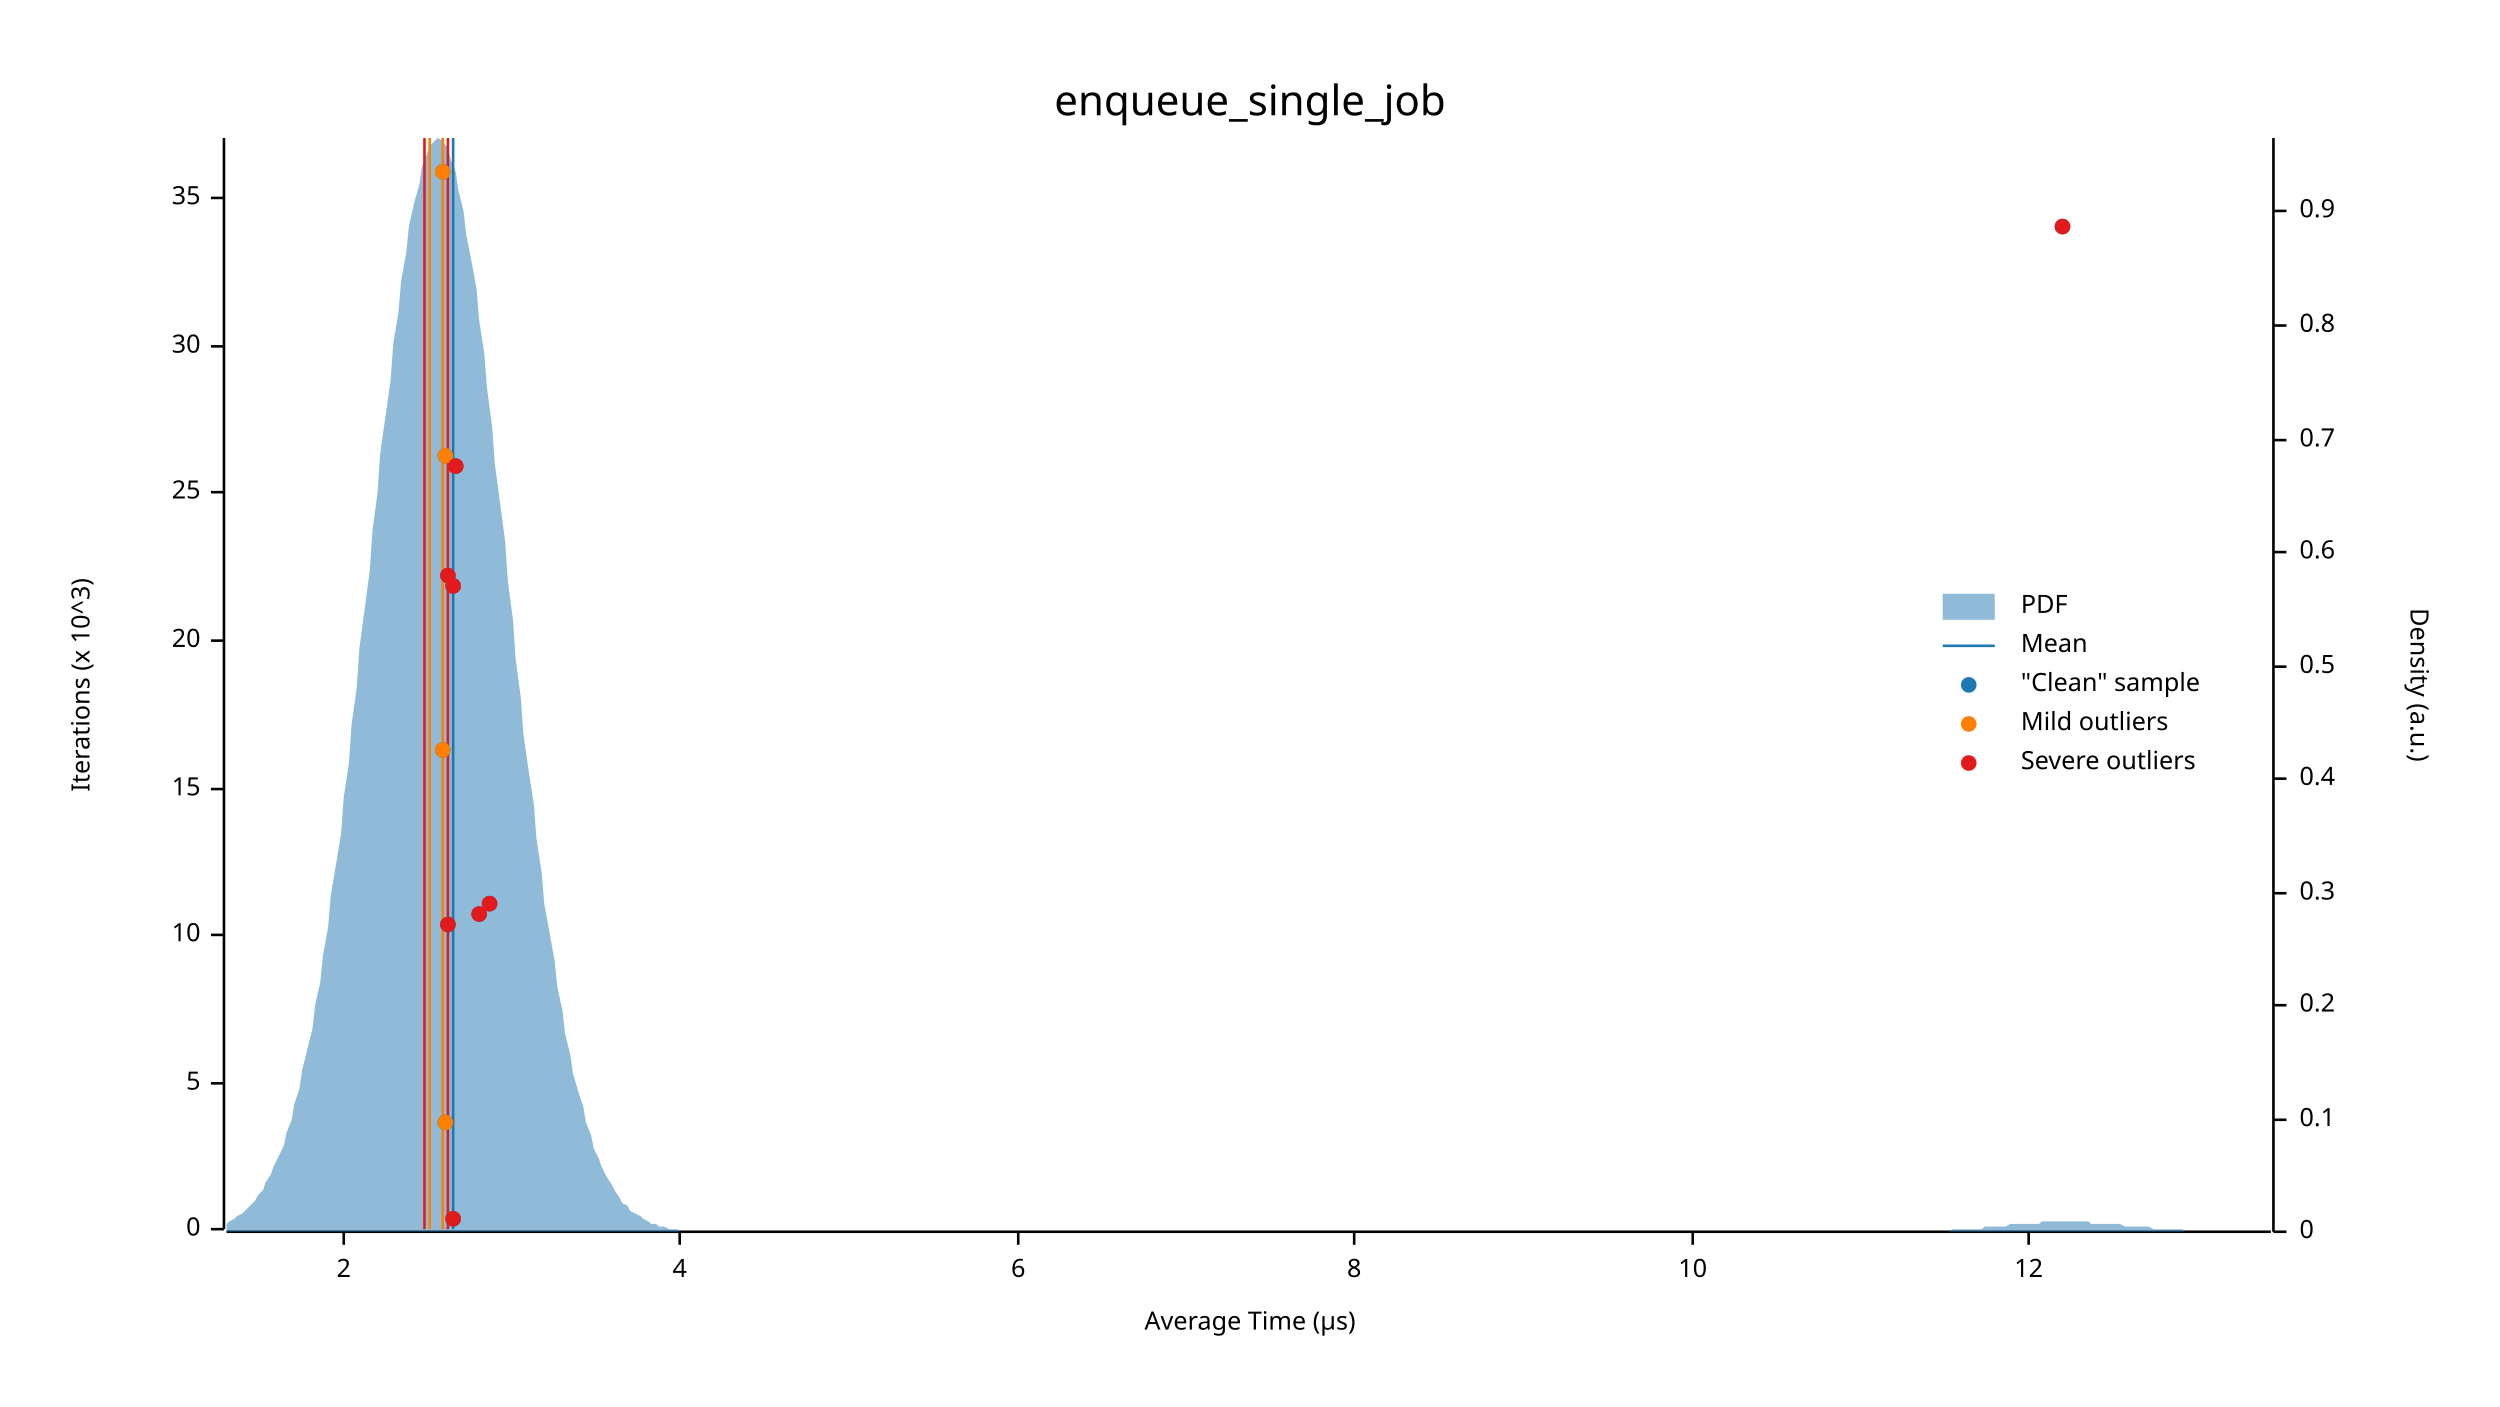
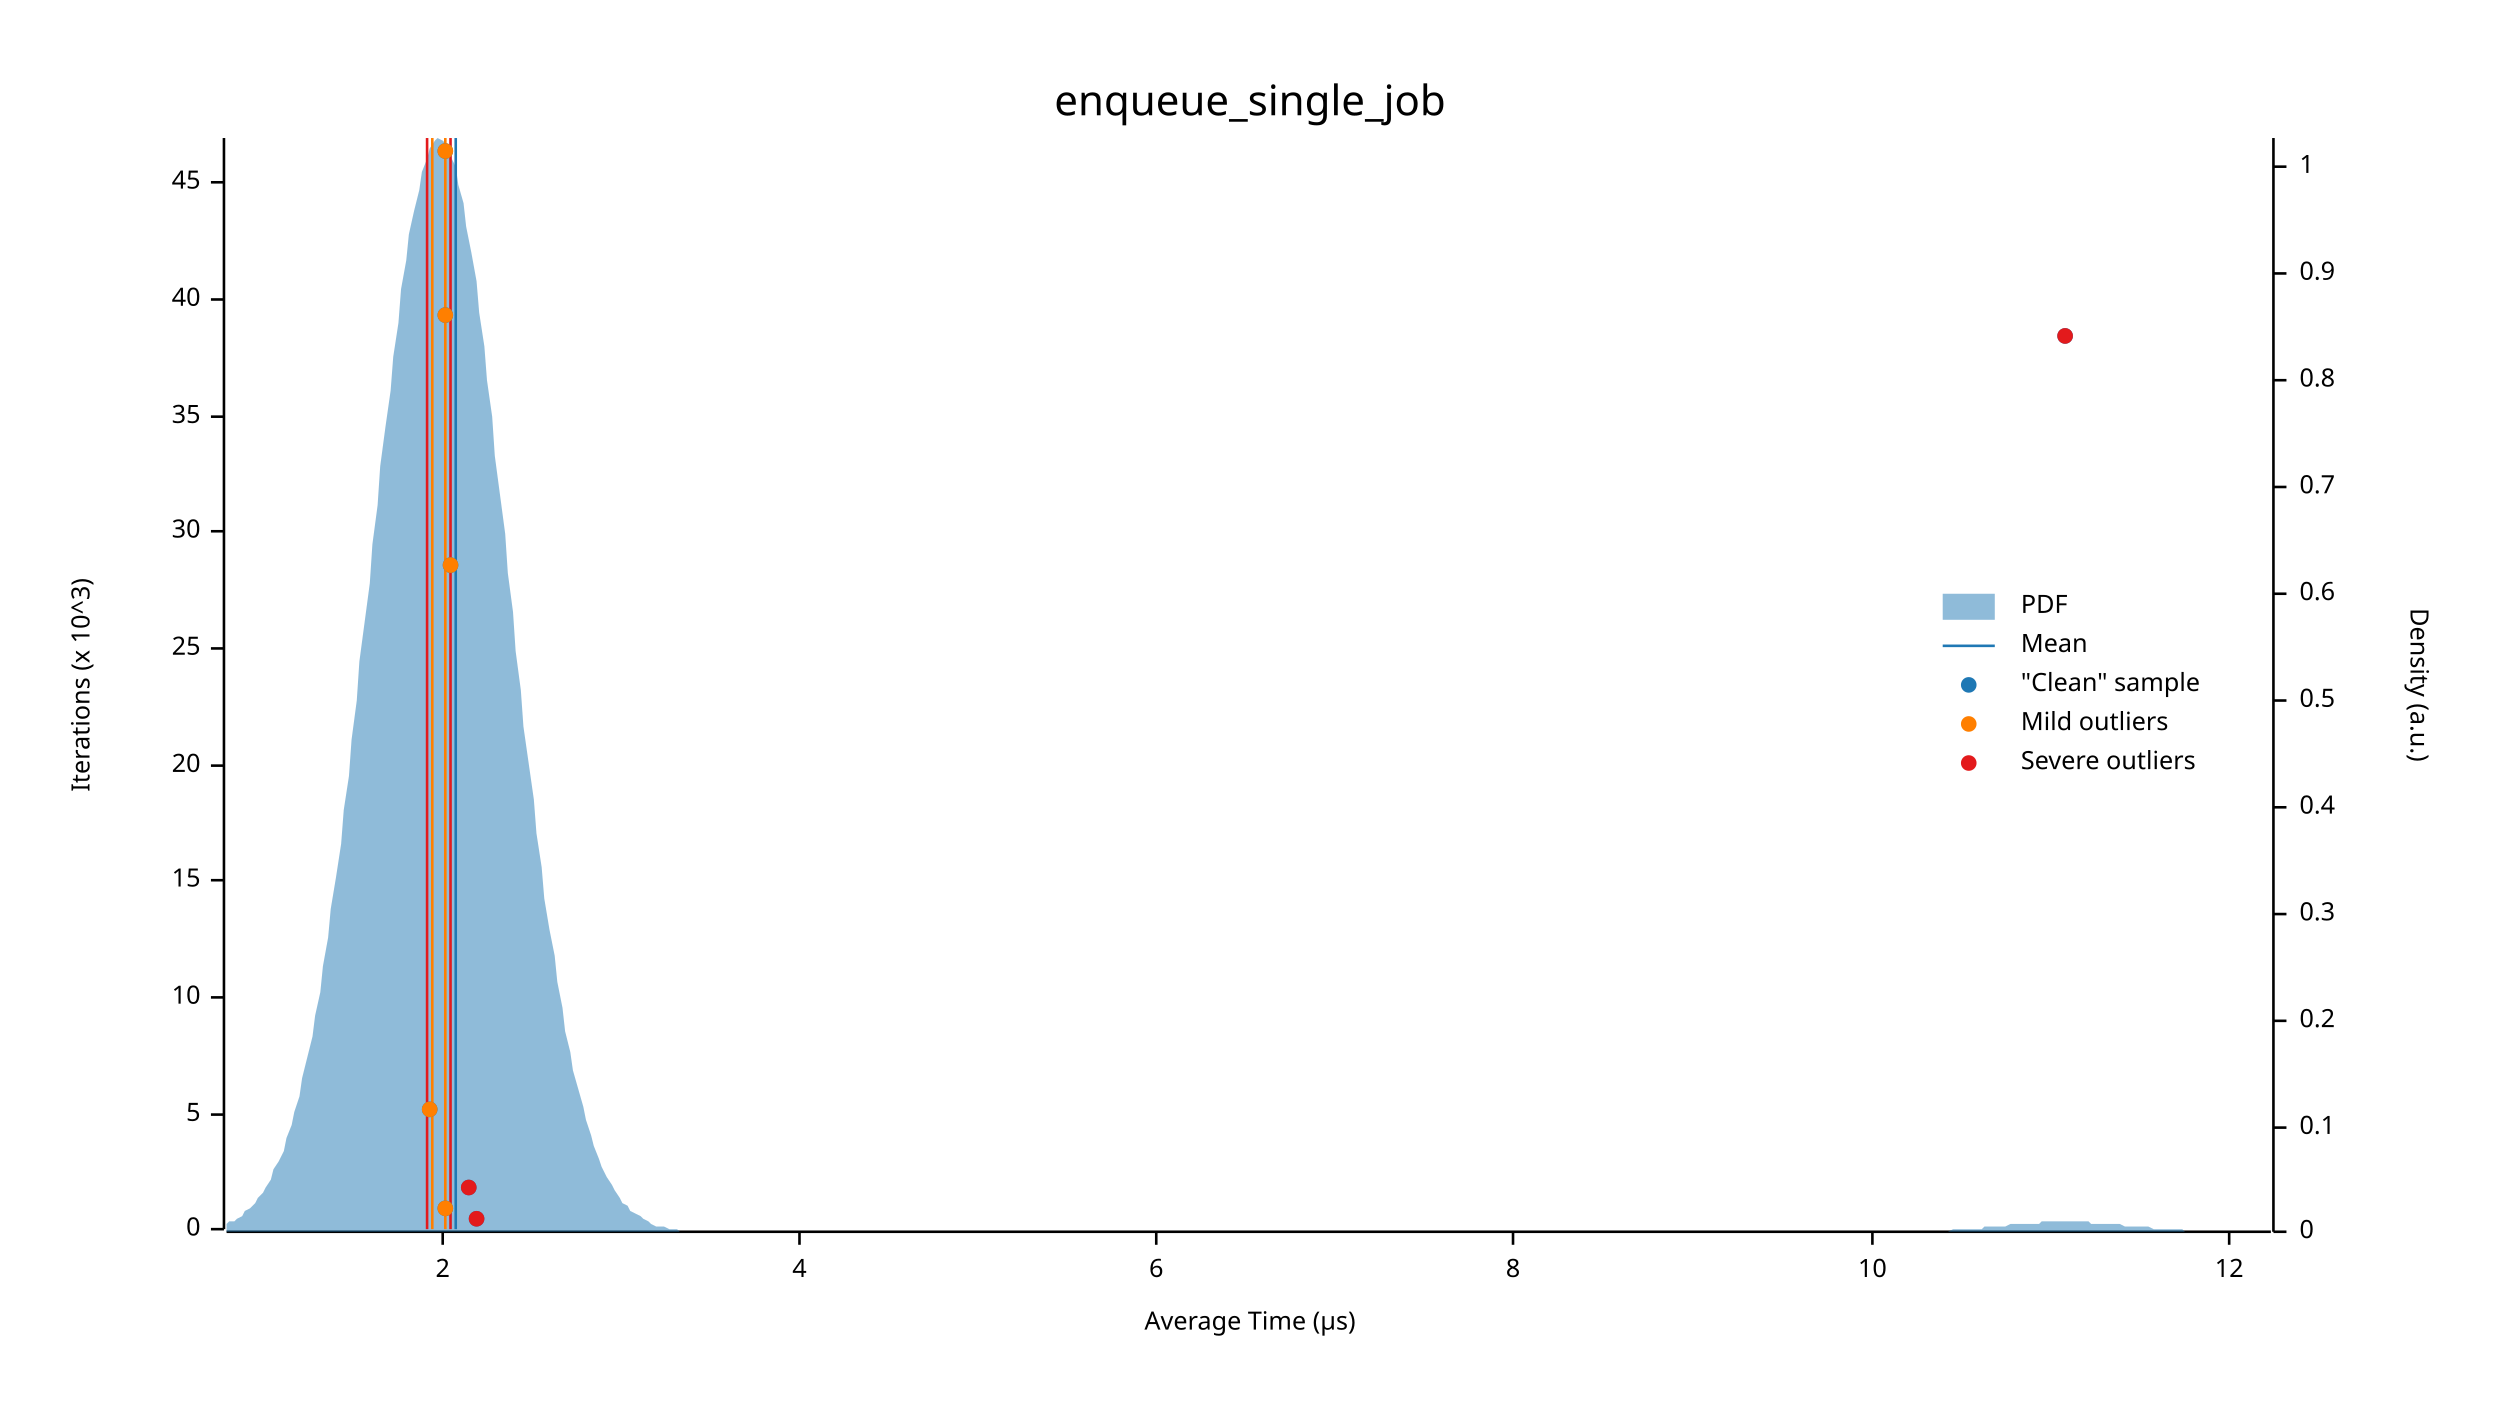
<svg xmlns="http://www.w3.org/2000/svg" width="960" height="540" viewBox="0 0 960 540">
  <text x="480" y="32" dy="0.76em" text-anchor="middle" font-family="sans-serif" font-size="16.129" opacity="1" fill="#000000">
enqueue_single_job
</text>
  <text x="27" y="263" dy="0.76em" text-anchor="middle" font-family="sans-serif" font-size="9.677" opacity="1" fill="#000000" transform="rotate(270, 27, 263)">
Iterations (x 10^3)
</text>
  <text x="480" y="513" dy="-0.5ex" text-anchor="middle" font-family="sans-serif" font-size="9.677" opacity="1" fill="#000000">
Average Time (µs)
</text>
  <polyline fill="none" opacity="1" stroke="#000000" stroke-width="1" points="86,53 86,472 " />
  <text x="77" y="472" dy="0.5ex" text-anchor="end" font-family="sans-serif" font-size="9.677" opacity="1" fill="#000000">
0
</text>
  <polyline fill="none" opacity="1" stroke="#000000" stroke-width="1" points="81,472 86,472 " />
-   <text x="77" y="416" dy="0.5ex" text-anchor="end" font-family="sans-serif" font-size="9.677" opacity="1" fill="#000000">
+   <text x="77" y="428" dy="0.5ex" text-anchor="end" font-family="sans-serif" font-size="9.677" opacity="1" fill="#000000">
5
</text>
-   <polyline fill="none" opacity="1" stroke="#000000" stroke-width="1" points="81,416 86,416 " />
-   <text x="77" y="359" dy="0.5ex" text-anchor="end" font-family="sans-serif" font-size="9.677" opacity="1" fill="#000000">
+   <polyline fill="none" opacity="1" stroke="#000000" stroke-width="1" points="81,428 86,428 " />
+   <text x="77" y="383" dy="0.5ex" text-anchor="end" font-family="sans-serif" font-size="9.677" opacity="1" fill="#000000">
10
</text>
-   <polyline fill="none" opacity="1" stroke="#000000" stroke-width="1" points="81,359 86,359 " />
-   <text x="77" y="303" dy="0.5ex" text-anchor="end" font-family="sans-serif" font-size="9.677" opacity="1" fill="#000000">
+   <polyline fill="none" opacity="1" stroke="#000000" stroke-width="1" points="81,383 86,383 " />
+   <text x="77" y="338" dy="0.5ex" text-anchor="end" font-family="sans-serif" font-size="9.677" opacity="1" fill="#000000">
15
</text>
-   <polyline fill="none" opacity="1" stroke="#000000" stroke-width="1" points="81,303 86,303 " />
-   <text x="77" y="246" dy="0.5ex" text-anchor="end" font-family="sans-serif" font-size="9.677" opacity="1" fill="#000000">
+   <polyline fill="none" opacity="1" stroke="#000000" stroke-width="1" points="81,338 86,338 " />
+   <text x="77" y="294" dy="0.5ex" text-anchor="end" font-family="sans-serif" font-size="9.677" opacity="1" fill="#000000">
20
</text>
-   <polyline fill="none" opacity="1" stroke="#000000" stroke-width="1" points="81,246 86,246 " />
-   <text x="77" y="189" dy="0.5ex" text-anchor="end" font-family="sans-serif" font-size="9.677" opacity="1" fill="#000000">
+   <polyline fill="none" opacity="1" stroke="#000000" stroke-width="1" points="81,294 86,294 " />
+   <text x="77" y="249" dy="0.5ex" text-anchor="end" font-family="sans-serif" font-size="9.677" opacity="1" fill="#000000">
25
</text>
-   <polyline fill="none" opacity="1" stroke="#000000" stroke-width="1" points="81,189 86,189 " />
-   <text x="77" y="133" dy="0.5ex" text-anchor="end" font-family="sans-serif" font-size="9.677" opacity="1" fill="#000000">
+   <polyline fill="none" opacity="1" stroke="#000000" stroke-width="1" points="81,249 86,249 " />
+   <text x="77" y="204" dy="0.5ex" text-anchor="end" font-family="sans-serif" font-size="9.677" opacity="1" fill="#000000">
30
</text>
-   <polyline fill="none" opacity="1" stroke="#000000" stroke-width="1" points="81,133 86,133 " />
-   <text x="77" y="76" dy="0.5ex" text-anchor="end" font-family="sans-serif" font-size="9.677" opacity="1" fill="#000000">
+   <polyline fill="none" opacity="1" stroke="#000000" stroke-width="1" points="81,204 86,204 " />
+   <text x="77" y="160" dy="0.5ex" text-anchor="end" font-family="sans-serif" font-size="9.677" opacity="1" fill="#000000">
35
</text>
-   <polyline fill="none" opacity="1" stroke="#000000" stroke-width="1" points="81,76 86,76 " />
+   <polyline fill="none" opacity="1" stroke="#000000" stroke-width="1" points="81,160 86,160 " />
+   <text x="77" y="115" dy="0.5ex" text-anchor="end" font-family="sans-serif" font-size="9.677" opacity="1" fill="#000000">
+ 40
+ </text>
+   <polyline fill="none" opacity="1" stroke="#000000" stroke-width="1" points="81,115 86,115 " />
+   <text x="77" y="70" dy="0.5ex" text-anchor="end" font-family="sans-serif" font-size="9.677" opacity="1" fill="#000000">
+ 45
+ </text>
+   <polyline fill="none" opacity="1" stroke="#000000" stroke-width="1" points="81,70 86,70 " />
  <polyline fill="none" opacity="1" stroke="#000000" stroke-width="1" points="87,473 872,473 " />
-   <text x="132" y="483" dy="0.76em" text-anchor="middle" font-family="sans-serif" font-size="9.677" opacity="1" fill="#000000">
+   <text x="170" y="483" dy="0.76em" text-anchor="middle" font-family="sans-serif" font-size="9.677" opacity="1" fill="#000000">
2
</text>
-   <polyline fill="none" opacity="1" stroke="#000000" stroke-width="1" points="132,473 132,478 " />
-   <text x="261" y="483" dy="0.76em" text-anchor="middle" font-family="sans-serif" font-size="9.677" opacity="1" fill="#000000">
+   <polyline fill="none" opacity="1" stroke="#000000" stroke-width="1" points="170,473 170,478 " />
+   <text x="307" y="483" dy="0.76em" text-anchor="middle" font-family="sans-serif" font-size="9.677" opacity="1" fill="#000000">
4
</text>
-   <polyline fill="none" opacity="1" stroke="#000000" stroke-width="1" points="261,473 261,478 " />
-   <text x="391" y="483" dy="0.76em" text-anchor="middle" font-family="sans-serif" font-size="9.677" opacity="1" fill="#000000">
+   <polyline fill="none" opacity="1" stroke="#000000" stroke-width="1" points="307,473 307,478 " />
+   <text x="444" y="483" dy="0.76em" text-anchor="middle" font-family="sans-serif" font-size="9.677" opacity="1" fill="#000000">
6
</text>
-   <polyline fill="none" opacity="1" stroke="#000000" stroke-width="1" points="391,473 391,478 " />
-   <text x="520" y="483" dy="0.76em" text-anchor="middle" font-family="sans-serif" font-size="9.677" opacity="1" fill="#000000">
+   <polyline fill="none" opacity="1" stroke="#000000" stroke-width="1" points="444,473 444,478 " />
+   <text x="581" y="483" dy="0.76em" text-anchor="middle" font-family="sans-serif" font-size="9.677" opacity="1" fill="#000000">
8
</text>
-   <polyline fill="none" opacity="1" stroke="#000000" stroke-width="1" points="520,473 520,478 " />
-   <text x="650" y="483" dy="0.76em" text-anchor="middle" font-family="sans-serif" font-size="9.677" opacity="1" fill="#000000">
+   <polyline fill="none" opacity="1" stroke="#000000" stroke-width="1" points="581,473 581,478 " />
+   <text x="719" y="483" dy="0.76em" text-anchor="middle" font-family="sans-serif" font-size="9.677" opacity="1" fill="#000000">
10
</text>
-   <polyline fill="none" opacity="1" stroke="#000000" stroke-width="1" points="650,473 650,478 " />
-   <text x="779" y="483" dy="0.76em" text-anchor="middle" font-family="sans-serif" font-size="9.677" opacity="1" fill="#000000">
+   <polyline fill="none" opacity="1" stroke="#000000" stroke-width="1" points="719,473 719,478 " />
+   <text x="856" y="483" dy="0.76em" text-anchor="middle" font-family="sans-serif" font-size="9.677" opacity="1" fill="#000000">
12
</text>
-   <polyline fill="none" opacity="1" stroke="#000000" stroke-width="1" points="779,473 779,478 " />
+   <polyline fill="none" opacity="1" stroke="#000000" stroke-width="1" points="856,473 856,478 " />
  <text x="933" y="263" dy="0.76em" text-anchor="middle" font-family="sans-serif" font-size="9.677" opacity="1" fill="#000000" transform="rotate(90, 933, 263)">
Density (a.u.)
</text>
  <polyline fill="none" opacity="1" stroke="#000000" stroke-width="1" points="873,53 873,473 " />
  <text x="883" y="473" dy="0.5ex" text-anchor="start" font-family="sans-serif" font-size="9.677" opacity="1" fill="#000000">
0
</text>
  <polyline fill="none" opacity="1" stroke="#000000" stroke-width="1" points="873,473 878,473 " />
-   <text x="883" y="430" dy="0.5ex" text-anchor="start" font-family="sans-serif" font-size="9.677" opacity="1" fill="#000000">
+   <text x="883" y="433" dy="0.5ex" text-anchor="start" font-family="sans-serif" font-size="9.677" opacity="1" fill="#000000">
0.1
</text>
-   <polyline fill="none" opacity="1" stroke="#000000" stroke-width="1" points="873,430 878,430 " />
-   <text x="883" y="386" dy="0.5ex" text-anchor="start" font-family="sans-serif" font-size="9.677" opacity="1" fill="#000000">
+   <polyline fill="none" opacity="1" stroke="#000000" stroke-width="1" points="873,433 878,433 " />
+   <text x="883" y="392" dy="0.5ex" text-anchor="start" font-family="sans-serif" font-size="9.677" opacity="1" fill="#000000">
0.2
</text>
-   <polyline fill="none" opacity="1" stroke="#000000" stroke-width="1" points="873,386 878,386 " />
-   <text x="883" y="343" dy="0.5ex" text-anchor="start" font-family="sans-serif" font-size="9.677" opacity="1" fill="#000000">
+   <polyline fill="none" opacity="1" stroke="#000000" stroke-width="1" points="873,392 878,392 " />
+   <text x="883" y="351" dy="0.5ex" text-anchor="start" font-family="sans-serif" font-size="9.677" opacity="1" fill="#000000">
0.3
</text>
-   <polyline fill="none" opacity="1" stroke="#000000" stroke-width="1" points="873,343 878,343 " />
-   <text x="883" y="299" dy="0.5ex" text-anchor="start" font-family="sans-serif" font-size="9.677" opacity="1" fill="#000000">
+   <polyline fill="none" opacity="1" stroke="#000000" stroke-width="1" points="873,351 878,351 " />
+   <text x="883" y="310" dy="0.5ex" text-anchor="start" font-family="sans-serif" font-size="9.677" opacity="1" fill="#000000">
0.4
</text>
-   <polyline fill="none" opacity="1" stroke="#000000" stroke-width="1" points="873,299 878,299 " />
-   <text x="883" y="256" dy="0.5ex" text-anchor="start" font-family="sans-serif" font-size="9.677" opacity="1" fill="#000000">
+   <polyline fill="none" opacity="1" stroke="#000000" stroke-width="1" points="873,310 878,310 " />
+   <text x="883" y="269" dy="0.5ex" text-anchor="start" font-family="sans-serif" font-size="9.677" opacity="1" fill="#000000">
0.5
</text>
-   <polyline fill="none" opacity="1" stroke="#000000" stroke-width="1" points="873,256 878,256 " />
-   <text x="883" y="212" dy="0.5ex" text-anchor="start" font-family="sans-serif" font-size="9.677" opacity="1" fill="#000000">
+   <polyline fill="none" opacity="1" stroke="#000000" stroke-width="1" points="873,269 878,269 " />
+   <text x="883" y="228" dy="0.5ex" text-anchor="start" font-family="sans-serif" font-size="9.677" opacity="1" fill="#000000">
0.6
</text>
-   <polyline fill="none" opacity="1" stroke="#000000" stroke-width="1" points="873,212 878,212 " />
-   <text x="883" y="169" dy="0.5ex" text-anchor="start" font-family="sans-serif" font-size="9.677" opacity="1" fill="#000000">
+   <polyline fill="none" opacity="1" stroke="#000000" stroke-width="1" points="873,228 878,228 " />
+   <text x="883" y="187" dy="0.5ex" text-anchor="start" font-family="sans-serif" font-size="9.677" opacity="1" fill="#000000">
0.7
</text>
-   <polyline fill="none" opacity="1" stroke="#000000" stroke-width="1" points="873,169 878,169 " />
-   <text x="883" y="125" dy="0.5ex" text-anchor="start" font-family="sans-serif" font-size="9.677" opacity="1" fill="#000000">
+   <polyline fill="none" opacity="1" stroke="#000000" stroke-width="1" points="873,187 878,187 " />
+   <text x="883" y="146" dy="0.5ex" text-anchor="start" font-family="sans-serif" font-size="9.677" opacity="1" fill="#000000">
0.8
</text>
-   <polyline fill="none" opacity="1" stroke="#000000" stroke-width="1" points="873,125 878,125 " />
-   <text x="883" y="81" dy="0.5ex" text-anchor="start" font-family="sans-serif" font-size="9.677" opacity="1" fill="#000000">
+   <polyline fill="none" opacity="1" stroke="#000000" stroke-width="1" points="873,146 878,146 " />
+   <text x="883" y="105" dy="0.5ex" text-anchor="start" font-family="sans-serif" font-size="9.677" opacity="1" fill="#000000">
0.9
</text>
-   <polyline fill="none" opacity="1" stroke="#000000" stroke-width="1" points="873,81 878,81 " />
-   <polygon opacity="0.5" fill="#1F78B4" points="87,470 88,469 90,468 91,467 93,466 94,465 96,463 98,461 99,459 101,457 102,454 104,451 105,448 107,444 109,440 110,435 112,430 113,424 115,418 116,411 118,403 120,395 121,386 123,377 124,367 126,356 127,344 129,332 131,320 132,306 134,293 135,278 137,264 138,249 140,234 142,219 143,204 145,189 146,174 148,160 150,146 151,132 153,120 154,108 156,97 157,87 159,78 161,71 162,64 164,59 165,56 167,54 168,53 170,54 172,57 173,61 175,66 176,73 178,81 179,90 181,100 183,111 184,123 186,136 187,149 189,164 190,178 192,193 194,208 195,223 197,238 198,253 200,268 201,282 203,296 205,309 206,322 208,335 209,347 211,358 213,369 214,379 216,388 217,397 219,405 220,412 222,419 224,425 225,431 227,436 228,441 230,445 231,448 233,452 235,455 236,457 238,460 239,462 241,463 242,465 244,466 246,467 247,468 249,469 250,470 252,470 253,471 255,471 257,472 258,472 260,472 261,473 263,473 264,473 266,473 268,473 269,473 271,473 272,473 274,473 276,473 277,473 279,473 280,473 282,473 283,473 285,473 287,473 288,473 290,473 291,473 293,473 294,473 296,473 298,473 299,473 301,473 302,473 304,473 305,473 307,473 309,473 310,473 312,473 313,473 315,473 316,473 318,473 320,473 321,473 323,473 324,473 326,473 327,473 329,473 331,473 332,473 334,473 335,473 337,473 339,473 340,473 342,473 343,473 345,473 346,473 348,473 350,473 351,473 353,473 354,473 356,473 357,473 359,473 361,473 362,473 364,473 365,473 367,473 368,473 370,473 372,473 373,473 375,473 376,473 378,473 379,473 381,473 383,473 384,473 386,473 387,473 389,473 391,473 392,473 394,473 395,473 397,473 398,473 400,473 402,473 403,473 405,473 406,473 408,473 409,473 411,473 413,473 414,473 416,473 417,473 419,473 420,473 422,473 424,473 425,473 427,473 428,473 430,473 431,473 433,473 435,473 436,473 438,473 439,473 441,473 442,473 444,473 446,473 447,473 449,473 450,473 452,473 454,473 455,473 457,473 458,473 460,473 461,473 463,473 465,473 466,473 468,473 469,473 471,473 472,473 474,473 476,473 477,473 479,473 480,473 482,473 483,473 485,473 487,473 488,473 490,473 491,473 493,473 494,473 496,473 498,473 499,473 501,473 502,473 504,473 505,473 507,473 509,473 510,473 512,473 513,473 515,473 517,473 518,473 520,473 521,473 523,473 524,473 526,473 528,473 529,473 531,473 532,473 534,473 535,473 537,473 539,473 540,473 542,473 543,473 545,473 546,473 548,473 550,473 551,473 553,473 554,473 556,473 557,473 559,473 561,473 562,473 564,473 565,473 567,473 568,473 570,473 572,473 573,473 575,473 576,473 578,473 580,473 581,473 583,473 584,473 586,473 587,473 589,473 591,473 592,473 594,473 595,473 597,473 598,473 600,473 602,473 603,473 605,473 606,473 608,473 609,473 611,473 613,473 614,473 616,473 617,473 619,473 620,473 622,473 624,473 625,473 627,473 628,473 630,473 632,473 633,473 635,473 636,473 638,473 639,473 641,473 643,473 644,473 646,473 647,473 649,473 650,473 652,473 654,473 655,473 657,473 658,473 660,473 661,473 663,473 665,473 666,473 668,473 669,473 671,473 672,473 674,473 676,473 677,473 679,473 680,473 682,473 683,473 685,473 687,473 688,473 690,473 691,473 693,473 695,473 696,473 698,473 699,473 701,473 702,473 704,473 706,473 707,473 709,473 710,473 712,473 713,473 715,473 717,473 718,473 720,473 721,473 723,473 724,473 726,473 728,473 729,473 731,473 732,473 734,473 735,473 737,473 739,473 740,473 742,473 743,473 745,473 746,473 748,473 750,472 751,472 753,472 754,472 756,472 758,472 759,472 761,472 762,471 764,471 765,471 767,471 769,471 770,471 772,470 773,470 775,470 776,470 778,470 780,470 781,470 783,470 784,469 786,469 787,469 789,469 791,469 792,469 794,469 795,469 797,469 798,469 800,469 802,469 803,470 805,470 806,470 808,470 809,470 811,470 813,470 814,470 816,471 817,471 819,471 821,471 822,471 824,471 825,471 827,472 828,472 830,472 832,472 833,472 835,472 836,472 838,472 839,473 841,473 843,473 844,473 846,473 847,473 849,473 850,473 852,473 854,473 855,473 857,473 858,473 860,473 861,473 863,473 865,473 866,473 868,473 869,473 871,473 873,473 873,473 87,473 " />
-   <polyline fill="none" opacity="1" stroke="#1F78B4" stroke-width="1" points="174,472 174,53 " />
-   <polyline fill="none" opacity="1" stroke="#FF7F00" stroke-width="1" points="165,472 165,53 " />
-   <polyline fill="none" opacity="1" stroke="#FF7F00" stroke-width="1" points="170,472 170,53 " />
-   <polyline fill="none" opacity="1" stroke="#E31A1C" stroke-width="1" points="163,472 163,53 " />
-   <polyline fill="none" opacity="1" stroke="#E31A1C" stroke-width="1" points="172,472 172,53 " />
-   <circle cx="174" cy="468" r="3" opacity="1" fill="#1F78B4" stroke="none" stroke-width="1" />
-   <circle cx="171" cy="431" r="3" opacity="1" fill="#1F78B4" stroke="none" stroke-width="1" />
-   <circle cx="172" cy="355" r="3" opacity="1" fill="#1F78B4" stroke="none" stroke-width="1" />
-   <circle cx="184" cy="351" r="3" opacity="1" fill="#1F78B4" stroke="none" stroke-width="1" />
-   <circle cx="188" cy="347" r="3" opacity="1" fill="#1F78B4" stroke="none" stroke-width="1" />
-   <circle cx="170" cy="288" r="3" opacity="1" fill="#1F78B4" stroke="none" stroke-width="1" />
-   <circle cx="174" cy="225" r="3" opacity="1" fill="#1F78B4" stroke="none" stroke-width="1" />
-   <circle cx="172" cy="221" r="3" opacity="1" fill="#1F78B4" stroke="none" stroke-width="1" />
-   <circle cx="175" cy="179" r="3" opacity="1" fill="#1F78B4" stroke="none" stroke-width="1" />
-   <circle cx="171" cy="175" r="3" opacity="1" fill="#1F78B4" stroke="none" stroke-width="1" />
-   <circle cx="792" cy="87" r="3" opacity="1" fill="#1F78B4" stroke="none" stroke-width="1" />
-   <circle cx="170" cy="66" r="3" opacity="1" fill="#1F78B4" stroke="none" stroke-width="1" />
-   <circle cx="171" cy="431" r="3" opacity="1" fill="#FF7F00" stroke="none" stroke-width="1" />
-   <circle cx="170" cy="288" r="3" opacity="1" fill="#FF7F00" stroke="none" stroke-width="1" />
-   <circle cx="171" cy="175" r="3" opacity="1" fill="#FF7F00" stroke="none" stroke-width="1" />
-   <circle cx="170" cy="66" r="3" opacity="1" fill="#FF7F00" stroke="none" stroke-width="1" />
-   <circle cx="174" cy="468" r="3" opacity="1" fill="#E31A1C" stroke="none" stroke-width="1" />
-   <circle cx="172" cy="355" r="3" opacity="1" fill="#E31A1C" stroke="none" stroke-width="1" />
-   <circle cx="184" cy="351" r="3" opacity="1" fill="#E31A1C" stroke="none" stroke-width="1" />
-   <circle cx="188" cy="347" r="3" opacity="1" fill="#E31A1C" stroke="none" stroke-width="1" />
-   <circle cx="174" cy="225" r="3" opacity="1" fill="#E31A1C" stroke="none" stroke-width="1" />
-   <circle cx="172" cy="221" r="3" opacity="1" fill="#E31A1C" stroke="none" stroke-width="1" />
-   <circle cx="175" cy="179" r="3" opacity="1" fill="#E31A1C" stroke="none" stroke-width="1" />
-   <circle cx="792" cy="87" r="3" opacity="1" fill="#E31A1C" stroke="none" stroke-width="1" />
+   <polyline fill="none" opacity="1" stroke="#000000" stroke-width="1" points="873,105 878,105 " />
+   <text x="883" y="64" dy="0.5ex" text-anchor="start" font-family="sans-serif" font-size="9.677" opacity="1" fill="#000000">
+ 1
+ </text>
+   <polyline fill="none" opacity="1" stroke="#000000" stroke-width="1" points="873,64 878,64 " />
+   <polygon opacity="0.5" fill="#1F78B4" points="87,470 88,469 90,469 91,468 93,467 94,465 96,464 98,462 99,460 101,458 102,456 104,453 105,449 107,446 109,442 110,437 112,432 113,427 115,421 116,414 118,406 120,398 121,390 123,381 124,371 126,360 127,349 129,337 131,324 132,311 134,298 135,284 137,269 138,254 140,239 142,224 143,209 145,194 146,179 148,164 150,150 151,137 153,124 154,111 156,100 157,90 159,81 161,73 162,66 164,61 165,57 167,54 168,53 170,54 172,56 173,60 175,64 176,71 178,78 179,87 181,97 183,108 184,120 186,133 187,146 189,160 190,175 192,190 194,205 195,220 197,235 198,250 200,265 201,279 203,293 205,307 206,320 208,333 209,345 211,357 213,367 214,377 216,387 217,396 219,404 220,411 222,418 224,425 225,430 227,436 228,440 230,445 231,448 233,452 235,455 236,457 238,460 239,462 241,463 242,465 244,466 246,467 247,468 249,469 250,470 252,471 253,471 255,471 257,472 258,472 260,472 261,473 263,473 264,473 266,473 268,473 269,473 271,473 272,473 274,473 276,473 277,473 279,473 280,473 282,473 283,473 285,473 287,473 288,473 290,473 291,473 293,473 294,473 296,473 298,473 299,473 301,473 302,473 304,473 305,473 307,473 309,473 310,473 312,473 313,473 315,473 316,473 318,473 320,473 321,473 323,473 324,473 326,473 327,473 329,473 331,473 332,473 334,473 335,473 337,473 339,473 340,473 342,473 343,473 345,473 346,473 348,473 350,473 351,473 353,473 354,473 356,473 357,473 359,473 361,473 362,473 364,473 365,473 367,473 368,473 370,473 372,473 373,473 375,473 376,473 378,473 379,473 381,473 383,473 384,473 386,473 387,473 389,473 391,473 392,473 394,473 395,473 397,473 398,473 400,473 402,473 403,473 405,473 406,473 408,473 409,473 411,473 413,473 414,473 416,473 417,473 419,473 420,473 422,473 424,473 425,473 427,473 428,473 430,473 431,473 433,473 435,473 436,473 438,473 439,473 441,473 442,473 444,473 446,473 447,473 449,473 450,473 452,473 454,473 455,473 457,473 458,473 460,473 461,473 463,473 465,473 466,473 468,473 469,473 471,473 472,473 474,473 476,473 477,473 479,473 480,473 482,473 483,473 485,473 487,473 488,473 490,473 491,473 493,473 494,473 496,473 498,473 499,473 501,473 502,473 504,473 505,473 507,473 509,473 510,473 512,473 513,473 515,473 517,473 518,473 520,473 521,473 523,473 524,473 526,473 528,473 529,473 531,473 532,473 534,473 535,473 537,473 539,473 540,473 542,473 543,473 545,473 546,473 548,473 550,473 551,473 553,473 554,473 556,473 557,473 559,473 561,473 562,473 564,473 565,473 567,473 568,473 570,473 572,473 573,473 575,473 576,473 578,473 580,473 581,473 583,473 584,473 586,473 587,473 589,473 591,473 592,473 594,473 595,473 597,473 598,473 600,473 602,473 603,473 605,473 606,473 608,473 609,473 611,473 613,473 614,473 616,473 617,473 619,473 620,473 622,473 624,473 625,473 627,473 628,473 630,473 632,473 633,473 635,473 636,473 638,473 639,473 641,473 643,473 644,473 646,473 647,473 649,473 650,473 652,473 654,473 655,473 657,473 658,473 660,473 661,473 663,473 665,473 666,473 668,473 669,473 671,473 672,473 674,473 676,473 677,473 679,473 680,473 682,473 683,473 685,473 687,473 688,473 690,473 691,473 693,473 695,473 696,473 698,473 699,473 701,473 702,473 704,473 706,473 707,473 709,473 710,473 712,473 713,473 715,473 717,473 718,473 720,473 721,473 723,473 724,473 726,473 728,473 729,473 731,473 732,473 734,473 735,473 737,473 739,473 740,473 742,473 743,473 745,473 746,473 748,473 750,472 751,472 753,472 754,472 756,472 758,472 759,472 761,472 762,471 764,471 765,471 767,471 769,471 770,471 772,470 773,470 775,470 776,470 778,470 780,470 781,470 783,470 784,469 786,469 787,469 789,469 791,469 792,469 794,469 795,469 797,469 798,469 800,469 802,469 803,470 805,470 806,470 808,470 809,470 811,470 813,470 814,470 816,471 817,471 819,471 821,471 822,471 824,471 825,471 827,472 828,472 830,472 832,472 833,472 835,472 836,472 838,472 839,473 841,473 843,473 844,473 846,473 847,473 849,473 850,473 852,473 854,473 855,473 857,473 858,473 860,473 861,473 863,473 865,473 866,473 868,473 869,473 871,473 873,473 873,473 87,473 " />
+   <polyline fill="none" opacity="1" stroke="#1F78B4" stroke-width="1" points="175,472 175,53 " />
+   <polyline fill="none" opacity="1" stroke="#FF7F00" stroke-width="1" points="166,472 166,53 " />
+   <polyline fill="none" opacity="1" stroke="#FF7F00" stroke-width="1" points="171,472 171,53 " />
+   <polyline fill="none" opacity="1" stroke="#E31A1C" stroke-width="1" points="164,472 164,53 " />
+   <polyline fill="none" opacity="1" stroke="#E31A1C" stroke-width="1" points="173,472 173,53 " />
+   <circle cx="183" cy="468" r="3" opacity="1" fill="#1F78B4" stroke="none" stroke-width="1" />
+   <circle cx="171" cy="464" r="3" opacity="1" fill="#1F78B4" stroke="none" stroke-width="1" />
+   <circle cx="180" cy="456" r="3" opacity="1" fill="#1F78B4" stroke="none" stroke-width="1" />
+   <circle cx="165" cy="426" r="3" opacity="1" fill="#1F78B4" stroke="none" stroke-width="1" />
+   <circle cx="173" cy="217" r="3" opacity="1" fill="#1F78B4" stroke="none" stroke-width="1" />
+   <circle cx="793" cy="129" r="3" opacity="1" fill="#1F78B4" stroke="none" stroke-width="1" />
+   <circle cx="171" cy="121" r="3" opacity="1" fill="#1F78B4" stroke="none" stroke-width="1" />
+   <circle cx="171" cy="58" r="3" opacity="1" fill="#1F78B4" stroke="none" stroke-width="1" />
+   <circle cx="171" cy="464" r="3" opacity="1" fill="#FF7F00" stroke="none" stroke-width="1" />
+   <circle cx="165" cy="426" r="3" opacity="1" fill="#FF7F00" stroke="none" stroke-width="1" />
+   <circle cx="173" cy="217" r="3" opacity="1" fill="#FF7F00" stroke="none" stroke-width="1" />
+   <circle cx="171" cy="121" r="3" opacity="1" fill="#FF7F00" stroke="none" stroke-width="1" />
+   <circle cx="171" cy="58" r="3" opacity="1" fill="#FF7F00" stroke="none" stroke-width="1" />
+   <circle cx="183" cy="468" r="3" opacity="1" fill="#E31A1C" stroke="none" stroke-width="1" />
+   <circle cx="180" cy="456" r="3" opacity="1" fill="#E31A1C" stroke="none" stroke-width="1" />
+   <circle cx="793" cy="129" r="3" opacity="1" fill="#E31A1C" stroke="none" stroke-width="1" />
  <text x="776" y="228" dy="0.76em" text-anchor="start" font-family="sans-serif" font-size="9.677" opacity="1" fill="#000000">
PDF
</text>
  <text x="776" y="243" dy="0.76em" text-anchor="start" font-family="sans-serif" font-size="9.677" opacity="1" fill="#000000">
Mean
</text>
  <text x="776" y="258" dy="0.76em" text-anchor="start" font-family="sans-serif" font-size="9.677" opacity="1" fill="#000000">
"Clean" sample
</text>
  <text x="776" y="273" dy="0.76em" text-anchor="start" font-family="sans-serif" font-size="9.677" opacity="1" fill="#000000">
Mild outliers
</text>
  <text x="776" y="288" dy="0.76em" text-anchor="start" font-family="sans-serif" font-size="9.677" opacity="1" fill="#000000">
Severe outliers
</text>
  <rect x="746" y="228" width="20" height="10" opacity="0.5" fill="#1F78B4" stroke="none" />
  <polyline fill="none" opacity="1" stroke="#1F78B4" stroke-width="1" points="746,248 766,248 " />
  <circle cx="756" cy="263" r="3" opacity="1" fill="#1F78B4" stroke="none" stroke-width="1" />
  <circle cx="756" cy="278" r="3" opacity="1" fill="#FF7F00" stroke="none" stroke-width="1" />
  <circle cx="756" cy="293" r="3" opacity="1" fill="#E31A1C" stroke="none" stroke-width="1" />
</svg>
